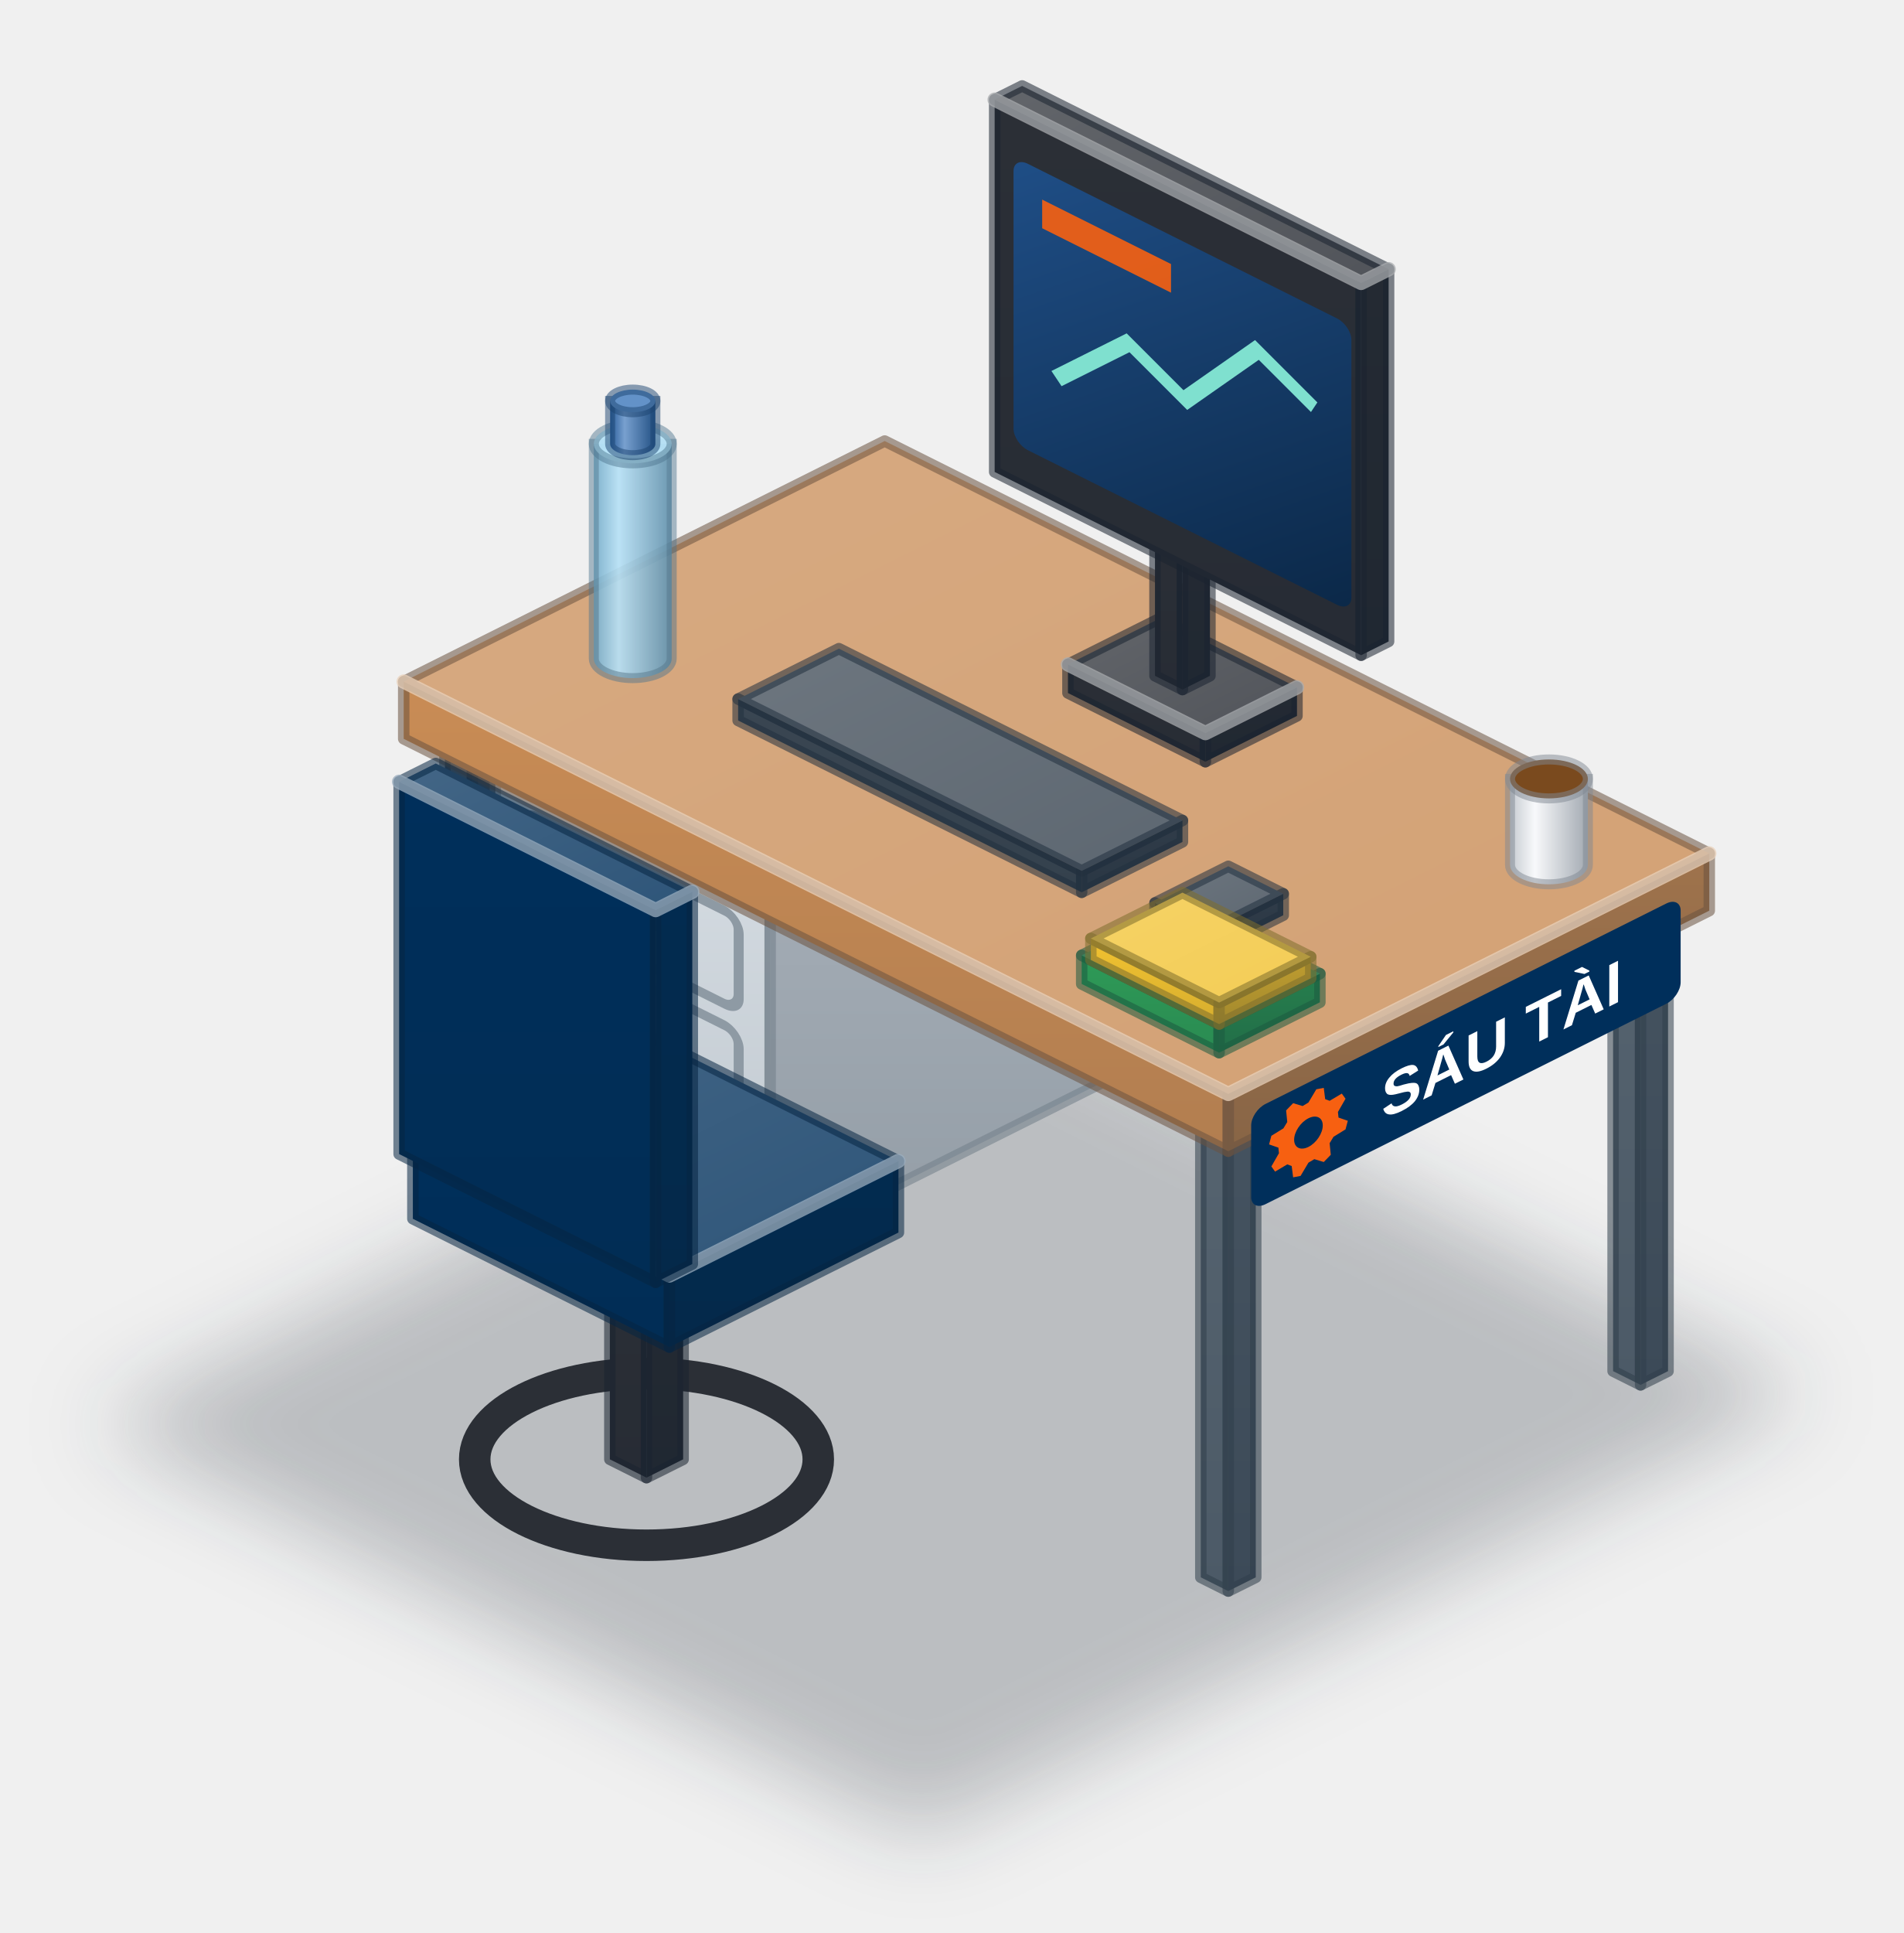
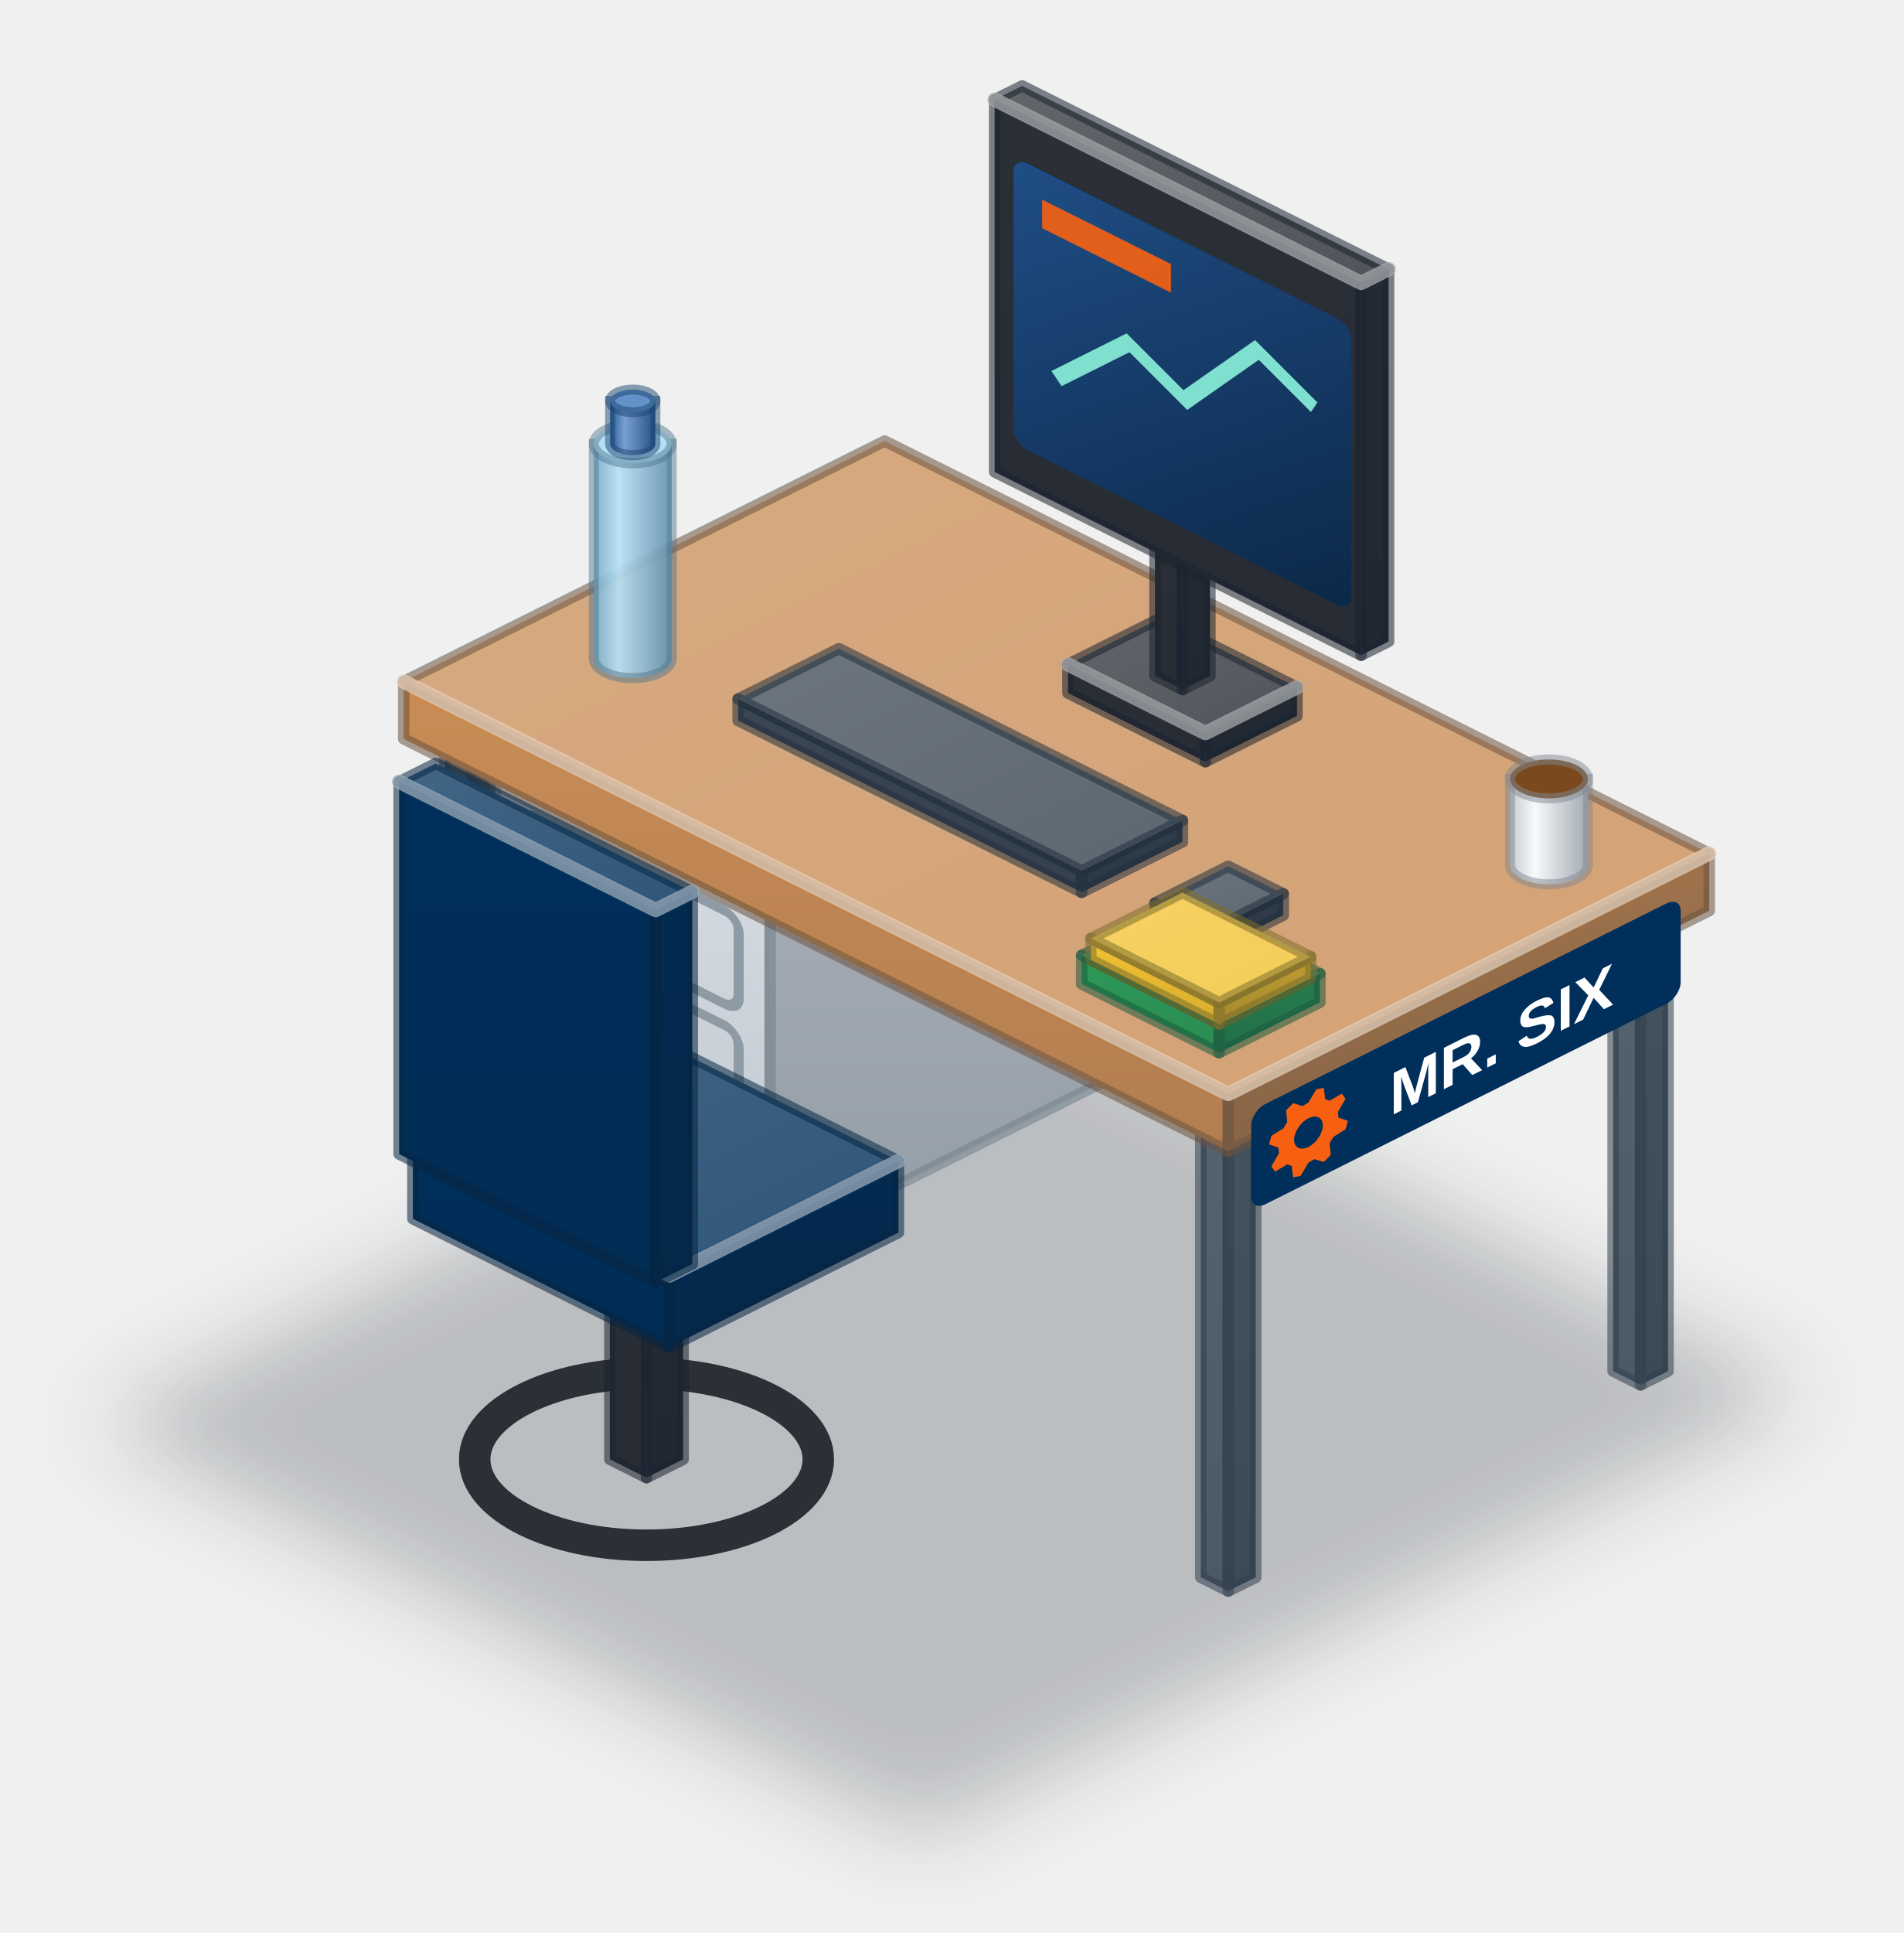
<svg xmlns="http://www.w3.org/2000/svg" viewBox="817 358 133 135" width="133" height="135">
  <defs>
    <filter id="desk-f1" x="-40%" y="-40%" width="180%" height="180%">
      <feGaussianBlur stdDeviation="3" />
    </filter>
    <linearGradient id="desk-lg2" x1="0" y1="0" x2="0" y2="1">
      <stop offset="0" stop-color="#55636F" />
      <stop offset="1" stop-color="#4c5a67" />
    </linearGradient>
    <linearGradient id="desk-lg3" x1="0" y1="0" x2="0" y2="1">
      <stop offset="0" stop-color="#455360" />
      <stop offset="1" stop-color="#3c4a58" />
    </linearGradient>
    <linearGradient id="desk-lg4" x1="0" y1="0" x2="1" y2="1">
      <stop offset="0" stop-color="#828c95" />
      <stop offset="1" stop-color="#747f89" />
    </linearGradient>
    <linearGradient id="desk-lg5" x1="0" y1="0" x2="0" y2="1">
      <stop offset="0" stop-color="#D9E0E6" />
      <stop offset="1" stop-color="#c0c8cf" />
    </linearGradient>
    <linearGradient id="desk-lg6" x1="0" y1="0" x2="0" y2="1">
      <stop offset="0" stop-color="#acb4bd" />
      <stop offset="1" stop-color="#939da6" />
    </linearGradient>
    <linearGradient id="desk-lg7" x1="0" y1="0" x2="1" y2="1">
      <stop offset="0" stop-color="#e3e8ec" />
      <stop offset="1" stop-color="#e0e6ea" />
    </linearGradient>
    <linearGradient id="desk-lg8" x1="0" y1="0" x2="0" y2="1">
      <stop offset="0" stop-color="#C98C55" />
      <stop offset="1" stop-color="#b27e50" />
    </linearGradient>
    <linearGradient id="desk-lg9" x1="0" y1="0" x2="0" y2="1">
      <stop offset="0" stop-color="#9f734c" />
      <stop offset="1" stop-color="#886546" />
    </linearGradient>
    <linearGradient id="desk-lg10" x1="0" y1="0" x2="1" y2="1">
      <stop offset="0" stop-color="#d7aa82" />
      <stop offset="1" stop-color="#d3a174" />
    </linearGradient>
    <linearGradient id="desk-lg11" x1="0" y1="0" x2="0" y2="1">
      <stop offset="0" stop-color="#2B2F36" />
      <stop offset="1" stop-color="#272c35" />
    </linearGradient>
    <linearGradient id="desk-lg12" x1="0" y1="0" x2="0" y2="1">
      <stop offset="0" stop-color="#242a33" />
      <stop offset="1" stop-color="#202832" />
    </linearGradient>
    <linearGradient id="desk-lg13" x1="0" y1="0" x2="1" y2="1">
      <stop offset="0" stop-color="#62656a" />
      <stop offset="1" stop-color="#51545a" />
    </linearGradient>
    <linearGradient id="scr" x1="0" y1="0" x2="1" y2="1">
      <stop offset="0" stop-color="#1F4E86" />
      <stop offset="1" stop-color="#0B2848" />
    </linearGradient>
    <linearGradient id="desk-lg14" x1="0" y1="0" x2="0" y2="1">
      <stop offset="0" stop-color="#3A4652" />
      <stop offset="1" stop-color="#34414d" />
    </linearGradient>
    <linearGradient id="desk-lg15" x1="0" y1="0" x2="0" y2="1">
      <stop offset="0" stop-color="#303c49" />
      <stop offset="1" stop-color="#2a3744" />
    </linearGradient>
    <linearGradient id="desk-lg16" x1="0" y1="0" x2="1" y2="1">
      <stop offset="0" stop-color="#6d767f" />
      <stop offset="1" stop-color="#5d6771" />
    </linearGradient>
    <linearGradient id="desk-lg17" x1="0" y1="0" x2="1" y2="0">
      <stop offset="0" stop-color="#75acc8" />
      <stop offset="0.32" stop-color="#b6e0f5" />
      <stop offset="1" stop-color="#6190ab" />
    </linearGradient>
    <linearGradient id="desk-lg18" x1="0" y1="0" x2="1" y2="0">
      <stop offset="0" stop-color="#285c99" />
      <stop offset="0.32" stop-color="#78a0cf" />
      <stop offset="1" stop-color="#225084" />
    </linearGradient>
    <linearGradient id="desk-lg19" x1="0" y1="0" x2="1" y2="0">
      <stop offset="0" stop-color="#c5cad0" />
      <stop offset="0.32" stop-color="#f8f9fb" />
      <stop offset="1" stop-color="#a2a9b1" />
    </linearGradient>
    <linearGradient id="desk-lg20" x1="0" y1="0" x2="0" y2="1">
      <stop offset="0" stop-color="#2E9A57" />
      <stop offset="1" stop-color="#2a8b52" />
    </linearGradient>
    <linearGradient id="desk-lg21" x1="0" y1="0" x2="0" y2="1">
      <stop offset="0" stop-color="#267e4d" />
      <stop offset="1" stop-color="#226e48" />
    </linearGradient>
    <linearGradient id="desk-lg22" x1="0" y1="0" x2="1" y2="1">
      <stop offset="0" stop-color="#65b483" />
      <stop offset="1" stop-color="#54ac75" />
    </linearGradient>
    <linearGradient id="desk-lg23" x1="0" y1="0" x2="0" y2="1">
      <stop offset="0" stop-color="#F2C230" />
      <stop offset="1" stop-color="#d6ae2f" />
    </linearGradient>
    <linearGradient id="desk-lg24" x1="0" y1="0" x2="0" y2="1">
      <stop offset="0" stop-color="#bf9d2f" />
      <stop offset="1" stop-color="#a3892e" />
    </linearGradient>
    <linearGradient id="desk-lg25" x1="0" y1="0" x2="1" y2="1">
      <stop offset="0" stop-color="#f5d266" />
      <stop offset="1" stop-color="#f4cd55" />
    </linearGradient>
    <linearGradient id="desk-lg26" x1="0" y1="0" x2="0" y2="1">
      <stop offset="0" stop-color="#002F5B" />
      <stop offset="1" stop-color="#012d55" />
    </linearGradient>
    <linearGradient id="desk-lg27" x1="0" y1="0" x2="0" y2="1">
      <stop offset="0" stop-color="#022b50" />
      <stop offset="1" stop-color="#04294a" />
    </linearGradient>
    <linearGradient id="desk-lg28" x1="0" y1="0" x2="1" y2="1">
      <stop offset="0" stop-color="#436686" />
      <stop offset="1" stop-color="#2e5579" />
    </linearGradient>
  </defs>
  <polygon points="885.52,426.56 943.12,455.36 881.36,486.24 823.76,457.44" fill="#1E2830" opacity="0.25" filter="url(#desk-f1)" />
  <polygon points="876.88,395.36 878.8,396.32 878.8,428.32 876.88,427.36" fill="url(#desk-lg2)" stroke="#303e4c" stroke-width="0.8" stroke-opacity="0.55" stroke-linejoin="round" />
  <polygon points="880.72,395.36 878.8,396.32 878.8,428.32 880.72,427.36" fill="url(#desk-lg3)" stroke="#303e4c" stroke-width="0.8" stroke-opacity="0.55" stroke-linejoin="round" />
  <polygon points="878.8,394.4 880.72,395.36 878.8,396.32 876.88,395.36" fill="url(#desk-lg4)" stroke="#303e4c" stroke-width="0.8" stroke-opacity="0.55" stroke-linejoin="round" />
  <polygon points="929.68,421.76 931.6,422.72 931.6,454.72 929.68,453.76" fill="url(#desk-lg2)" stroke="#303e4c" stroke-width="0.8" stroke-opacity="0.55" stroke-linejoin="round" />
  <polygon points="933.52,421.76 931.6,422.72 931.6,454.72 933.52,453.76" fill="url(#desk-lg3)" stroke="#303e4c" stroke-width="0.8" stroke-opacity="0.55" stroke-linejoin="round" />
  <polygon points="931.6,420.8 933.52,421.76 931.6,422.72 929.68,421.76" fill="url(#desk-lg4)" stroke="#303e4c" stroke-width="0.8" stroke-opacity="0.55" stroke-linejoin="round" />
  <polygon points="848.08,409.76 850,410.72 850,442.72 848.08,441.76" fill="url(#desk-lg2)" stroke="#303e4c" stroke-width="0.8" stroke-opacity="0.55" stroke-linejoin="round" />
  <polygon points="851.92,409.76 850,410.72 850,442.72 851.92,441.76" fill="url(#desk-lg3)" stroke="#303e4c" stroke-width="0.8" stroke-opacity="0.55" stroke-linejoin="round" />
  <polygon points="850,408.8 851.92,409.76 850,410.72 848.08,409.76" fill="url(#desk-lg4)" stroke="#303e4c" stroke-width="0.8" stroke-opacity="0.55" stroke-linejoin="round" />
  <polygon points="900.88,436.16 902.8,437.12 902.8,469.12 900.88,468.16" fill="url(#desk-lg2)" stroke="#303e4c" stroke-width="0.8" stroke-opacity="0.55" stroke-linejoin="round" />
  <polygon points="904.72,436.16 902.8,437.12 902.8,469.12 904.72,468.16" fill="url(#desk-lg3)" stroke="#303e4c" stroke-width="0.8" stroke-opacity="0.55" stroke-linejoin="round" />
  <polygon points="902.8,435.2 904.72,436.16 902.8,437.12 900.88,436.16" fill="url(#desk-lg4)" stroke="#303e4c" stroke-width="0.8" stroke-opacity="0.55" stroke-linejoin="round" />
  <polygon points="851.6,409.6 870.8,419.2 870.8,445.2 851.6,435.6" fill="url(#desk-lg5)" stroke="#727d88" stroke-width="0.8" stroke-opacity="0.55" stroke-linejoin="round" />
  <polygon points="898,405.6 870.8,419.2 870.8,445.2 898,431.6" fill="url(#desk-lg6)" stroke="#727d88" stroke-width="0.8" stroke-opacity="0.55" stroke-linejoin="round" />
  <polygon points="878.8,396 898,405.6 870.8,419.2 851.6,409.6" fill="url(#desk-lg7)" stroke="#727d88" stroke-width="0.8" stroke-opacity="0.55" stroke-linejoin="round" />
  <polyline points="851.6,409.6 870.8,419.2 898,405.6" fill="none" stroke="#f0f3f5" stroke-width="1" stroke-linecap="round" stroke-linejoin="round" opacity="0.75" />
  <g transform="matrix(1,0.5,0,1,851.6,411.6)">
    <rect x="2" y="2" width="15" height="6.5" rx="1" fill="none" stroke="#8E9AA4" stroke-width=".7" />
    <rect x="7.5" y="4.6" width="4" height="1.3" rx=".6" fill="#8E9AA4" />
    <rect x="2" y="10" width="15" height="6.5" rx="1" fill="none" stroke="#8E9AA4" stroke-width=".7" />
    <rect x="7.5" y="12.6" width="4" height="1.3" rx=".6" fill="#8E9AA4" />
    <rect x="2" y="18" width="15" height="6.5" rx="1" fill="none" stroke="#8E9AA4" stroke-width=".7" />
    <rect x="7.5" y="20.6" width="4" height="1.3" rx=".6" fill="#8E9AA4" />
  </g>
  <polygon points="845.2,405.6 902.8,434.4 902.8,438.4 845.2,409.6" fill="url(#desk-lg8)" stroke="#6a5340" stroke-width="0.8" stroke-opacity="0.55" stroke-linejoin="round" />
  <polygon points="936.4,417.6 902.8,434.4 902.8,438.4 936.4,421.6" fill="url(#desk-lg9)" stroke="#6a5340" stroke-width="0.8" stroke-opacity="0.55" stroke-linejoin="round" />
  <polygon points="878.8,388.8 936.4,417.6 902.8,434.4 845.2,405.6" fill="url(#desk-lg10)" stroke="#6a5340" stroke-width="0.8" stroke-opacity="0.55" stroke-linejoin="round" />
  <polyline points="845.2,405.6 902.8,434.4 936.4,417.6" fill="none" stroke="#e9d1bb" stroke-width="1" stroke-linecap="round" stroke-linejoin="round" opacity="0.75" />
  <g transform="matrix(1,-0.5,0,1,904.4,435.6)">
    <rect x="0" y="0" width="30" height="7" rx="1" fill="#002F5B" />
    <path d="M6.1,3.5 L6.75,4.05 L6.59,4.57 L5.75,4.67 L5.48,4.98 L5.56,5.83 L5.07,6.09 L4.41,5.56 L4,5.6 L3.45,6.25 L2.93,6.09 L2.83,5.25 L2.52,4.98 L1.67,5.06 L1.41,4.57 L1.94,3.91 L1.9,3.5 L1.25,2.95 L1.41,2.43 L2.25,2.33 L2.52,2.02 L2.44,1.17 L2.93,0.91 L3.59,1.44 L4,1.4 L4.55,0.75 L5.07,0.91 L5.17,1.75 L5.48,2.02 L6.33,1.94 L6.59,2.43 L6.06,3.09 Z M3,3.5 a1,1 0 1 0 2,0 a1,1 0 1 0 -2,0 Z" fill="#F76011" fill-rule="evenodd" />
-     <text x="17.5" y="5.2" font-family="Arial, Helvetica, sans-serif" font-size="4.2" font-weight="700" fill="#FFFFFF" text-anchor="middle">SÁU TÀI</text>
+     <text x="17.5" y="5.2" font-family="Arial, Helvetica, sans-serif" font-size="4.2" font-weight="700" fill="#FFFFFF" text-anchor="middle">MR. SIX</text>
  </g>
  <polygon points="891.6,404.4 901.2,409.2 901.2,411.2 891.6,406.4" fill="url(#desk-lg11)" stroke="#1b2430" stroke-width="0.8" stroke-opacity="0.55" stroke-linejoin="round" />
  <polygon points="907.6,406 901.2,409.2 901.2,411.2 907.6,408" fill="url(#desk-lg12)" stroke="#1b2430" stroke-width="0.8" stroke-opacity="0.55" stroke-linejoin="round" />
  <polygon points="898,401.2 907.6,406 901.2,409.2 891.6,404.4" fill="url(#desk-lg13)" stroke="#1b2430" stroke-width="0.8" stroke-opacity="0.55" stroke-linejoin="round" />
  <polyline points="891.6,404.4 901.2,409.2 907.6,406" fill="none" stroke="#aaacaf" stroke-width="1" stroke-linecap="round" stroke-linejoin="round" opacity="0.75" />
  <polygon points="897.68,395.2 899.6,396.16 899.6,406.16 897.68,405.2" fill="url(#desk-lg11)" stroke="#1b2430" stroke-width="0.8" stroke-opacity="0.55" stroke-linejoin="round" />
  <polygon points="901.52,395.2 899.6,396.16 899.6,406.16 901.52,405.2" fill="url(#desk-lg12)" stroke="#1b2430" stroke-width="0.8" stroke-opacity="0.55" stroke-linejoin="round" />
  <polygon points="899.6,394.24 901.52,395.2 899.6,396.16 897.68,395.2" fill="url(#desk-lg13)" stroke="#1b2430" stroke-width="0.8" stroke-opacity="0.55" stroke-linejoin="round" />
  <polygon points="886.48,364.96 912.08,377.76 912.08,403.76 886.48,390.96" fill="url(#desk-lg11)" stroke="#1b2430" stroke-width="0.8" stroke-opacity="0.55" stroke-linejoin="round" />
  <polygon points="914,376.8 912.08,377.76 912.08,403.76 914,402.8" fill="url(#desk-lg12)" stroke="#1b2430" stroke-width="0.8" stroke-opacity="0.55" stroke-linejoin="round" />
  <polygon points="888.4,364 914,376.8 912.08,377.76 886.48,364.96" fill="url(#desk-lg13)" stroke="#1b2430" stroke-width="0.8" stroke-opacity="0.55" stroke-linejoin="round" />
  <polyline points="886.48,364.96 912.08,377.76 914,376.8" fill="none" stroke="#aaacaf" stroke-width="1" stroke-linecap="round" stroke-linejoin="round" opacity="0.75" />
  <g transform="matrix(1,0.5,0,1,886.8,367.44)">
    <rect x="1" y="1" width="23.6" height="20" rx="1" fill="url(#scr)" />
    <polyline points="4,15 9,10 13,12 18,6 22,8" fill="none" stroke="#7FE0CF" stroke-width="1" />
    <rect x="3" y="3" width="9" height="2" fill="#F76011" opacity=".9" />
  </g>
  <polygon points="868.56,406.82 892.56,418.82 892.56,420.32 868.56,408.32" fill="url(#desk-lg14)" stroke="#22303e" stroke-width="0.8" stroke-opacity="0.55" stroke-linejoin="round" />
  <polygon points="899.6,415.3 892.56,418.82 892.56,420.32 899.6,416.8" fill="url(#desk-lg15)" stroke="#22303e" stroke-width="0.8" stroke-opacity="0.55" stroke-linejoin="round" />
  <polygon points="875.6,403.3 899.6,415.3 892.56,418.82 868.56,406.82" fill="url(#desk-lg16)" stroke="#22303e" stroke-width="0.8" stroke-opacity="0.55" stroke-linejoin="round" />
  <polygon points="897.68,421.06 901.52,422.98 901.52,424.48 897.68,422.56" fill="url(#desk-lg14)" stroke="#22303e" stroke-width="0.8" stroke-opacity="0.55" stroke-linejoin="round" />
  <polygon points="906.64,420.42 901.52,422.98 901.52,424.48 906.64,421.92" fill="url(#desk-lg15)" stroke="#22303e" stroke-width="0.8" stroke-opacity="0.55" stroke-linejoin="round" />
  <polygon points="902.8,418.5 906.64,420.42 901.52,422.98 897.68,421.06" fill="url(#desk-lg16)" stroke="#22303e" stroke-width="0.8" stroke-opacity="0.55" stroke-linejoin="round" />
  <path d="M858.48,389 L858.48,404 A2.72,1.36 0 0 0 863.92,404 L863.92,389 Z" fill="url(#desk-lg17)" stroke="#4d758d" stroke-width=".7" stroke-opacity=".5" opacity="0.92" />
  <ellipse cx="861.2" cy="389" rx="2.72" ry="1.36" fill="#B8E4F8" stroke="#4d758d" stroke-width=".7" stroke-opacity=".5" opacity="0.92" />
  <path d="M859.62,386 L859.62,389 A1.58,0.79 0 0 0 862.78,389 L862.78,386 Z" fill="url(#desk-lg18)" stroke="#1d4470" stroke-width=".7" stroke-opacity=".5" />
  <ellipse cx="861.2" cy="386" rx="1.58" ry="0.79" fill="#6392c8" stroke="#1d4470" stroke-width=".7" stroke-opacity=".5" />
  <path d="M922.48,412.4 L922.48,418.4 A2.72,1.36 0 0 0 927.92,418.4 L927.92,412.4 Z" fill="url(#desk-lg19)" stroke="#808892" stroke-width=".7" stroke-opacity=".5" />
  <ellipse cx="925.2" cy="412.4" rx="2.72" ry="1.36" fill="#7A4A1E" stroke="#808892" stroke-width=".7" stroke-opacity=".5" />
  <polygon points="892.56,424.72 902.16,429.52 902.16,431.52 892.56,426.72" fill="url(#desk-lg20)" stroke="#1c5a40" stroke-width="0.8" stroke-opacity="0.55" stroke-linejoin="round" />
  <polygon points="909.2,426 902.16,429.52 902.16,431.52 909.2,428" fill="url(#desk-lg21)" stroke="#1c5a40" stroke-width="0.8" stroke-opacity="0.55" stroke-linejoin="round" />
  <polygon points="899.6,421.2 909.2,426 902.16,429.52 892.56,424.72" fill="url(#desk-lg22)" stroke="#1c5a40" stroke-width="0.8" stroke-opacity="0.55" stroke-linejoin="round" />
  <polygon points="893.2,423.54 902.16,428.02 902.16,429.52 893.2,425.04" fill="url(#desk-lg23)" stroke="#7e6e2d" stroke-width="0.8" stroke-opacity="0.55" stroke-linejoin="round" />
  <polygon points="908.56,424.82 902.16,428.02 902.16,429.52 908.56,426.32" fill="url(#desk-lg24)" stroke="#7e6e2d" stroke-width="0.8" stroke-opacity="0.55" stroke-linejoin="round" />
  <polygon points="899.6,420.34 908.56,424.82 902.16,428.02 893.2,423.54" fill="url(#desk-lg25)" stroke="#7e6e2d" stroke-width="0.8" stroke-opacity="0.55" stroke-linejoin="round" />
  <ellipse cx="862.16" cy="459.92" rx="12" ry="6" fill="none" stroke="#2B2F36" stroke-width="2.2" />
  <polygon points="859.6,443.92 862.16,445.2 862.16,461.2 859.6,459.92" fill="url(#desk-lg11)" stroke="#1b2430" stroke-width="0.8" stroke-opacity="0.55" stroke-linejoin="round" />
  <polygon points="864.72,443.92 862.16,445.2 862.16,461.2 864.72,459.92" fill="url(#desk-lg12)" stroke="#1b2430" stroke-width="0.8" stroke-opacity="0.55" stroke-linejoin="round" />
  <polygon points="862.16,442.64 864.72,443.92 862.16,445.2 859.6,443.92" fill="url(#desk-lg13)" stroke="#1b2430" stroke-width="0.8" stroke-opacity="0.55" stroke-linejoin="round" />
  <polygon points="845.84,438.12 863.76,447.08 863.76,452.08 845.84,443.12" fill="url(#desk-lg26)" stroke="#062542" stroke-width="0.8" stroke-opacity="0.55" stroke-linejoin="round" />
  <polygon points="879.76,439.08 863.76,447.08 863.76,452.08 879.76,444.08" fill="url(#desk-lg27)" stroke="#062542" stroke-width="0.8" stroke-opacity="0.55" stroke-linejoin="round" />
  <polygon points="861.84,430.12 879.76,439.08 863.76,447.08 845.84,438.12" fill="url(#desk-lg28)" stroke="#062542" stroke-width="0.8" stroke-opacity="0.55" stroke-linejoin="round" />
  <polyline points="845.84,438.12 863.76,447.08 879.76,439.08" fill="none" stroke="#99acbd" stroke-width="1" stroke-linecap="round" stroke-linejoin="round" opacity="0.75" />
  <polygon points="844.88,412.6 862.8,421.56 862.8,447.56 844.88,438.6" fill="url(#desk-lg26)" stroke="#062542" stroke-width="0.8" stroke-opacity="0.55" stroke-linejoin="round" />
  <polygon points="865.36,420.28 862.8,421.56 862.8,447.56 865.36,446.28" fill="url(#desk-lg27)" stroke="#062542" stroke-width="0.8" stroke-opacity="0.55" stroke-linejoin="round" />
  <polygon points="847.44,411.32 865.36,420.28 862.8,421.56 844.88,412.6" fill="url(#desk-lg28)" stroke="#062542" stroke-width="0.8" stroke-opacity="0.55" stroke-linejoin="round" />
  <polyline points="844.88,412.6 862.8,421.56 865.36,420.28" fill="none" stroke="#99acbd" stroke-width="1" stroke-linecap="round" stroke-linejoin="round" opacity="0.75" />
</svg>
